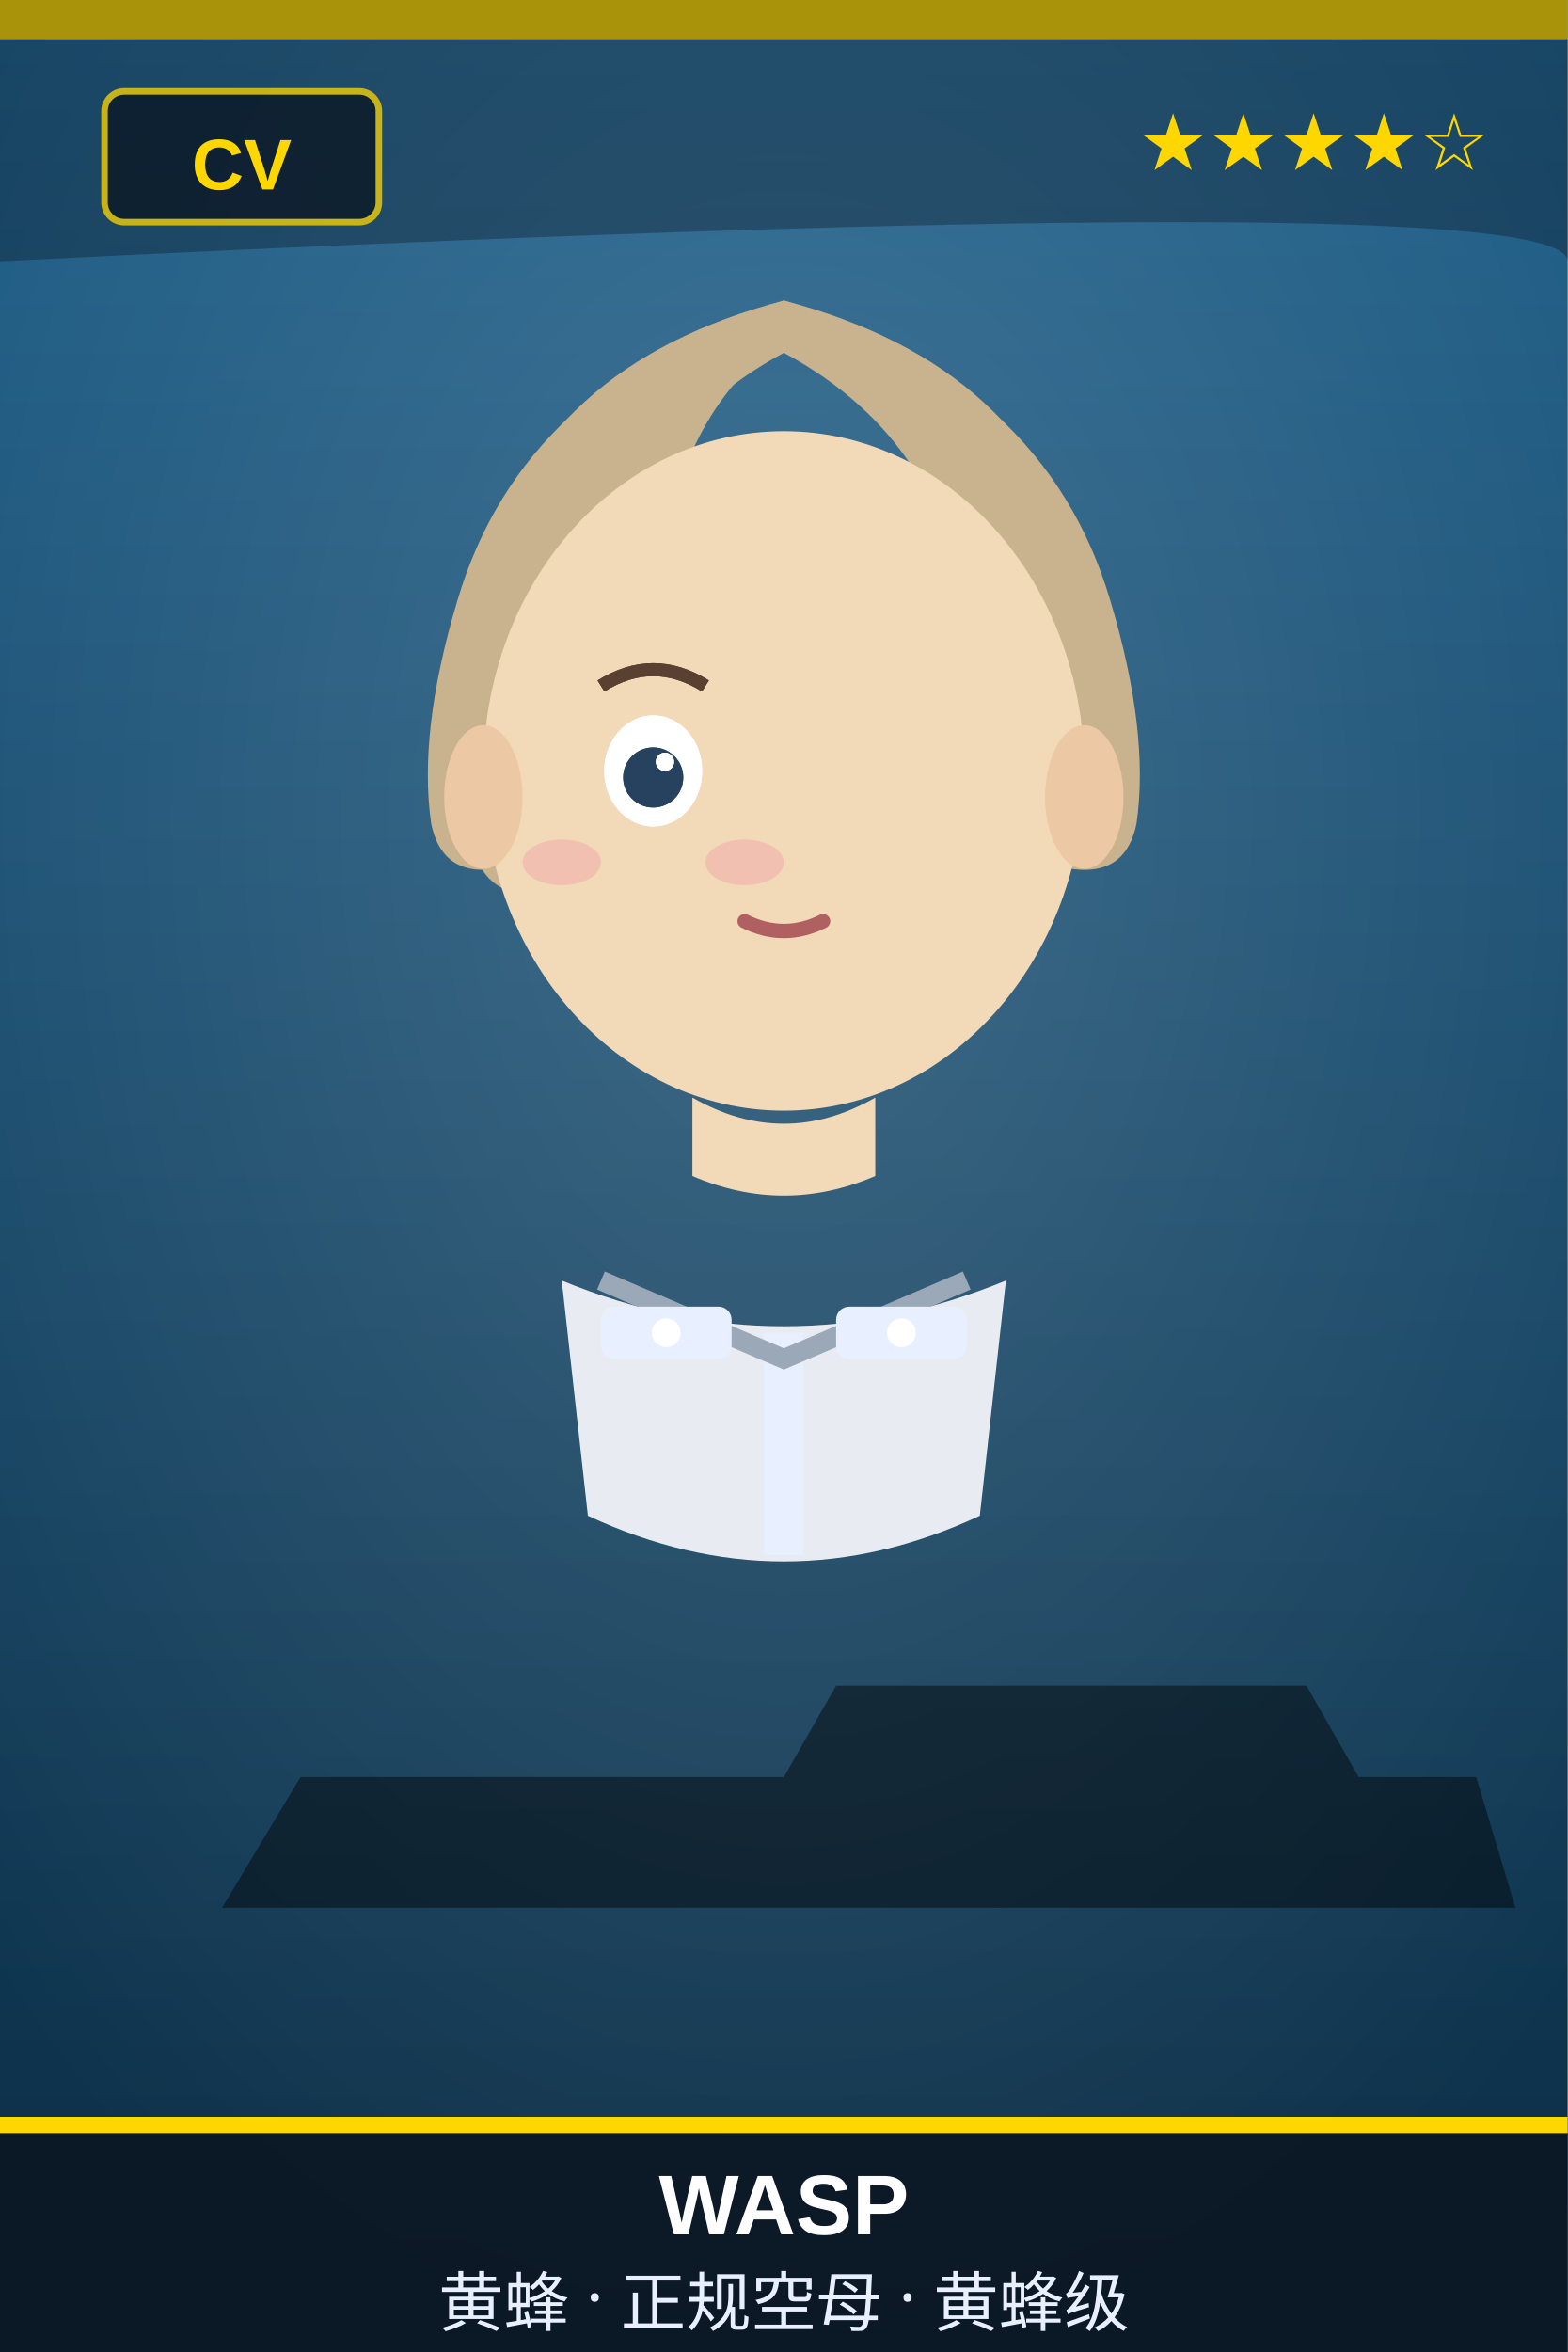
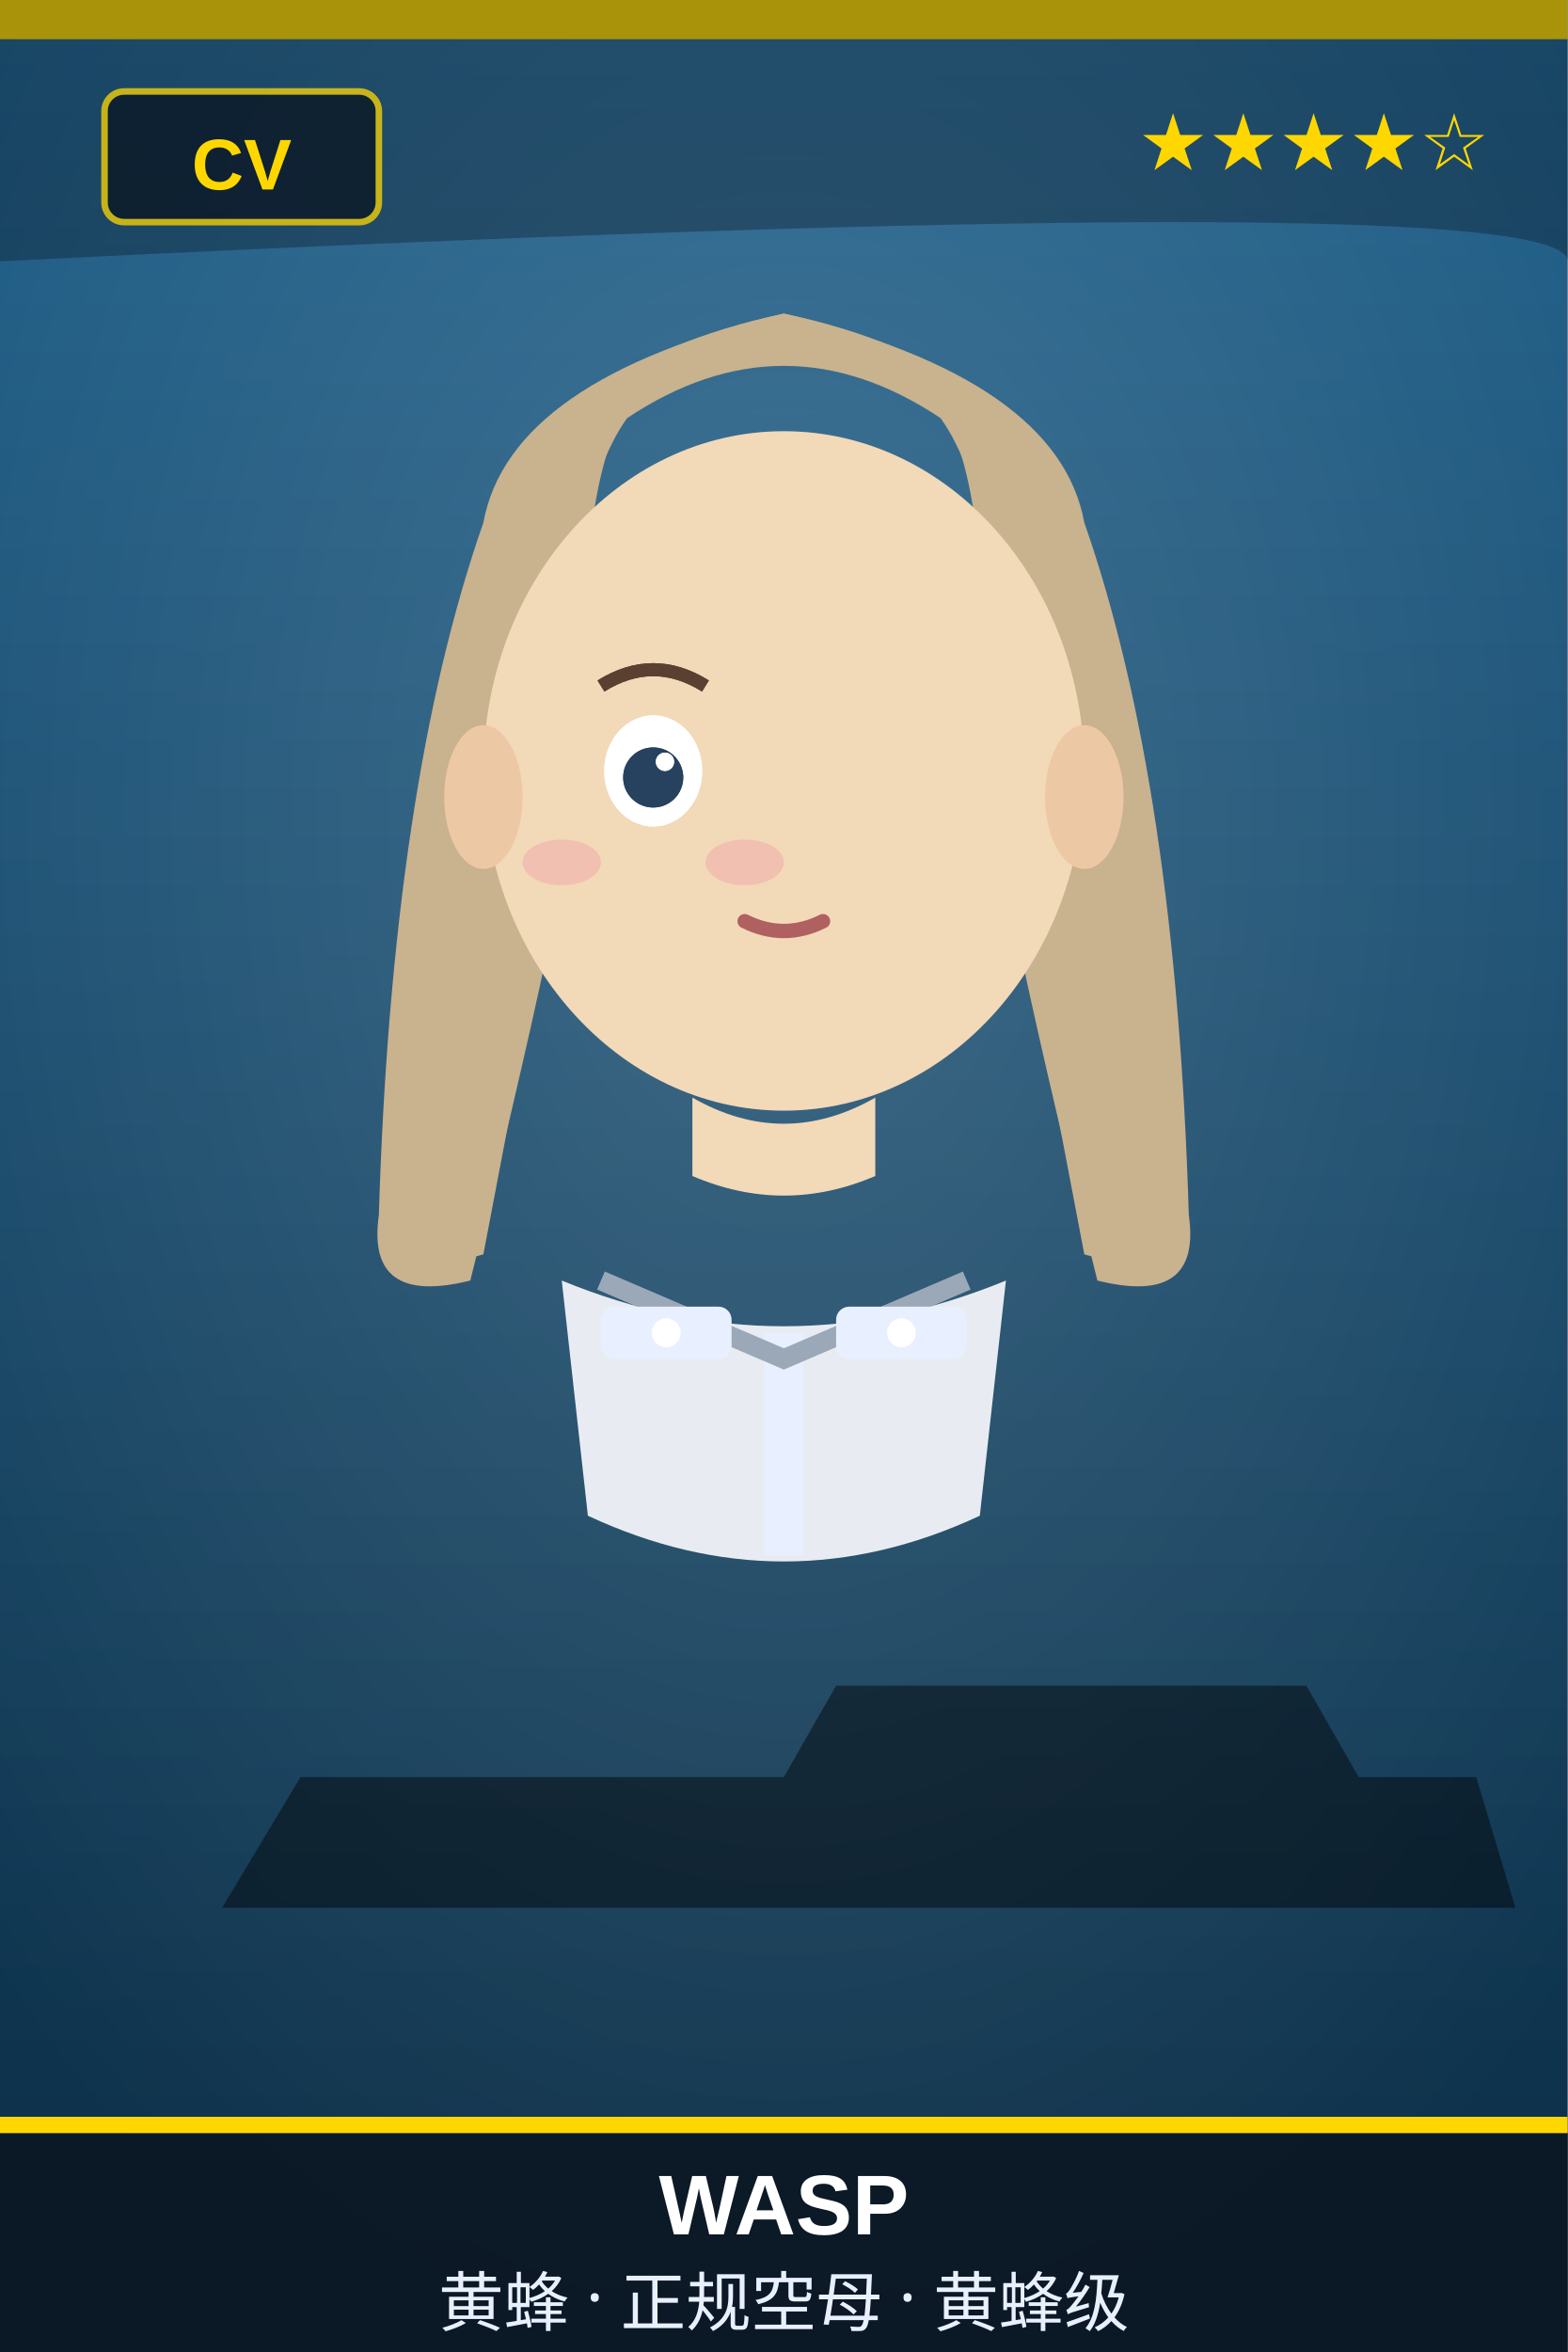
<svg xmlns="http://www.w3.org/2000/svg" width="240" height="360" viewBox="0 0 240 360">
  <defs>
    <linearGradient id="bg" x1="0" y1="0" x2="0" y2="1">
      <stop offset="0" stop-color="#1b5e8a" />
      <stop offset="1" stop-color="#0c2d44" />
    </linearGradient>
    <radialGradient id="glow" cx="0.5" cy="0.35" r="0.7">
      <stop offset="0" stop-color="#ffffff" stop-opacity="0.18" />
      <stop offset="1" stop-color="#ffffff" stop-opacity="0" />
    </radialGradient>
  </defs>
  <rect width="240" height="360" fill="url(#bg)" />
  <rect width="240" height="360" fill="url(#glow)" />
  <rect x="0" y="0" width="240" height="6" fill="#ffd700" />
  <path d="M0,40 Q240,28 240,40 L240,0 L0,0 Z" fill="#0a1420" opacity="0.35" />
  <g transform="translate(16,14)">
    <rect width="42" height="20" rx="3" fill="#0a1420" opacity="0.75" stroke="#ffd700" stroke-width="1" />
    <text x="21" y="15" font-size="11" font-weight="bold" text-anchor="middle" fill="#ffd700" font-family="Arial">CV</text>
  </g>
  <text x="228" y="26" font-size="12" text-anchor="end" fill="#ffd700" font-family="Arial">★★★★☆</text>
-   <path d="M74,88 Q68,110 72,128 Q74,140 88,136 Q90,110 100,96 Q102,64 120,52 Q150,52 152,96 Q158,116 164,132 Q174,134 172,122 Q170,96 166,88 Q158,56 120,46 Q82,56 74,88 Z" fill="#c9b28e" />
-   <path d="M70,92 Q64,112 66,126 Q68,136 80,132 Q82,112 92,98 Q94,68 120,54 Q146,68 148,98 Q158,112 160,132 Q172,136 174,126 Q176,112 170,92 Q160,58 120,46 Q80,58 70,92 Z" fill="#c9b28e" />
+   <path d="M74,80 Q60,120 58,186 Q56,200 72,196 Q86,140 90,112 Q88,76 96,62 Q120,44 144,62 Q152,76 150,112 Q154,140 168,196 Q184,200 182,186 Q180,120 166,80 Q162,58 120,48 Q78,58 74,80 Z" fill="#c9b28e" />
+   <path d="M74,84 Q62,120 60,184 Q60,196 74,192 Q84,140 88,116 Q86,78 96,64 Q120,48 144,64 Q154,78 152,116 Q156,140 166,192 Q180,196 180,184 Q178,120 166,84 Q158,56 120,48 Q82,56 74,84 Z" fill="#c9b28e" />
  <ellipse cx="120" cy="118" rx="46" ry="52" fill="#f2d9b8" />
  <ellipse cx="74" cy="122" rx="6" ry="11" fill="#ecc8a4" />
  <ellipse cx="166" cy="122" rx="6" ry="11" fill="#ecc8a4" />
  <path d="M106,168 Q120,176 134,168 L134,180 Q120,186 106,180 Z" fill="#f2d9b8" />
  <path d="M86,196 Q120,210 154,196 L150,232 Q120,246 90,232 Z" fill="#e8ecf2" />
  <path d="M120,204 L120,238" stroke="#e8f0ff" stroke-width="6" />
  <path d="M92,196 L120,208 L148,196" stroke="#9aa8b8" stroke-width="3" fill="none" />
  <rect x="92" y="200" width="20" height="8" rx="2" fill="#e8f0ff" />
  <rect x="128" y="200" width="20" height="8" rx="2" fill="#e8f0ff" />
  <circle cx="102" cy="204" r="2.2" fill="#fff" />
  <circle cx="138" cy="204" r="2.2" fill="#fff" />
  <ellipse cx="100" cy="118" rx="7.5" ry="8.5" fill="#fff" />
  <ellipse cx="100" cy="118" rx="7.5" ry="8.5" fill="#fff" />
  <circle cx="100" cy="119" r="4.6" fill="#27425e" />
  <circle cx="100" cy="119" r="4.6" fill="#27425e" />
  <circle cx="101.8" cy="116.6" r="1.4" fill="#fff" />
  <circle cx="101.8" cy="116.6" r="1.4" fill="#fff" />
  <path d="M92,105 Q100,100 108,105" stroke="#5a4030" stroke-width="2" fill="none" />
  <path d="M92,105 Q100,100 108,105" stroke="#5a4030" stroke-width="2" fill="none" />
  <path d="M114,141 Q120,144 126,141" stroke="#b06060" stroke-width="2.2" fill="none" stroke-linecap="round" />
  <ellipse cx="86" cy="132" rx="6" ry="3.5" fill="#f0a8a8" opacity="0.5" />
  <ellipse cx="114" cy="132" rx="6" ry="3.5" fill="#f0a8a8" opacity="0.5" />
  <g transform="translate(0,0)" fill="#000" opacity="0.45">
    <path d="M34,292 L46,272 L120,272 L128,258 L200,258 L208,272 L226,272 L232,292 Z" />
  </g>
  <rect x="0" y="324" width="240" height="36" fill="#0a1420" opacity="0.85" />
  <rect x="0" y="324" width="240" height="2.5" fill="#ffd700" />
  <text x="120" y="342" font-size="13" font-weight="bold" text-anchor="middle" fill="#ffffff" font-family="Arial">WASP</text>
  <text x="120" y="356" font-size="10" text-anchor="middle" fill="#e8f0ff" font-family="'Microsoft YaHei', sans-serif">黄蜂 · 正规空母 · 黄蜂级</text>
</svg>
